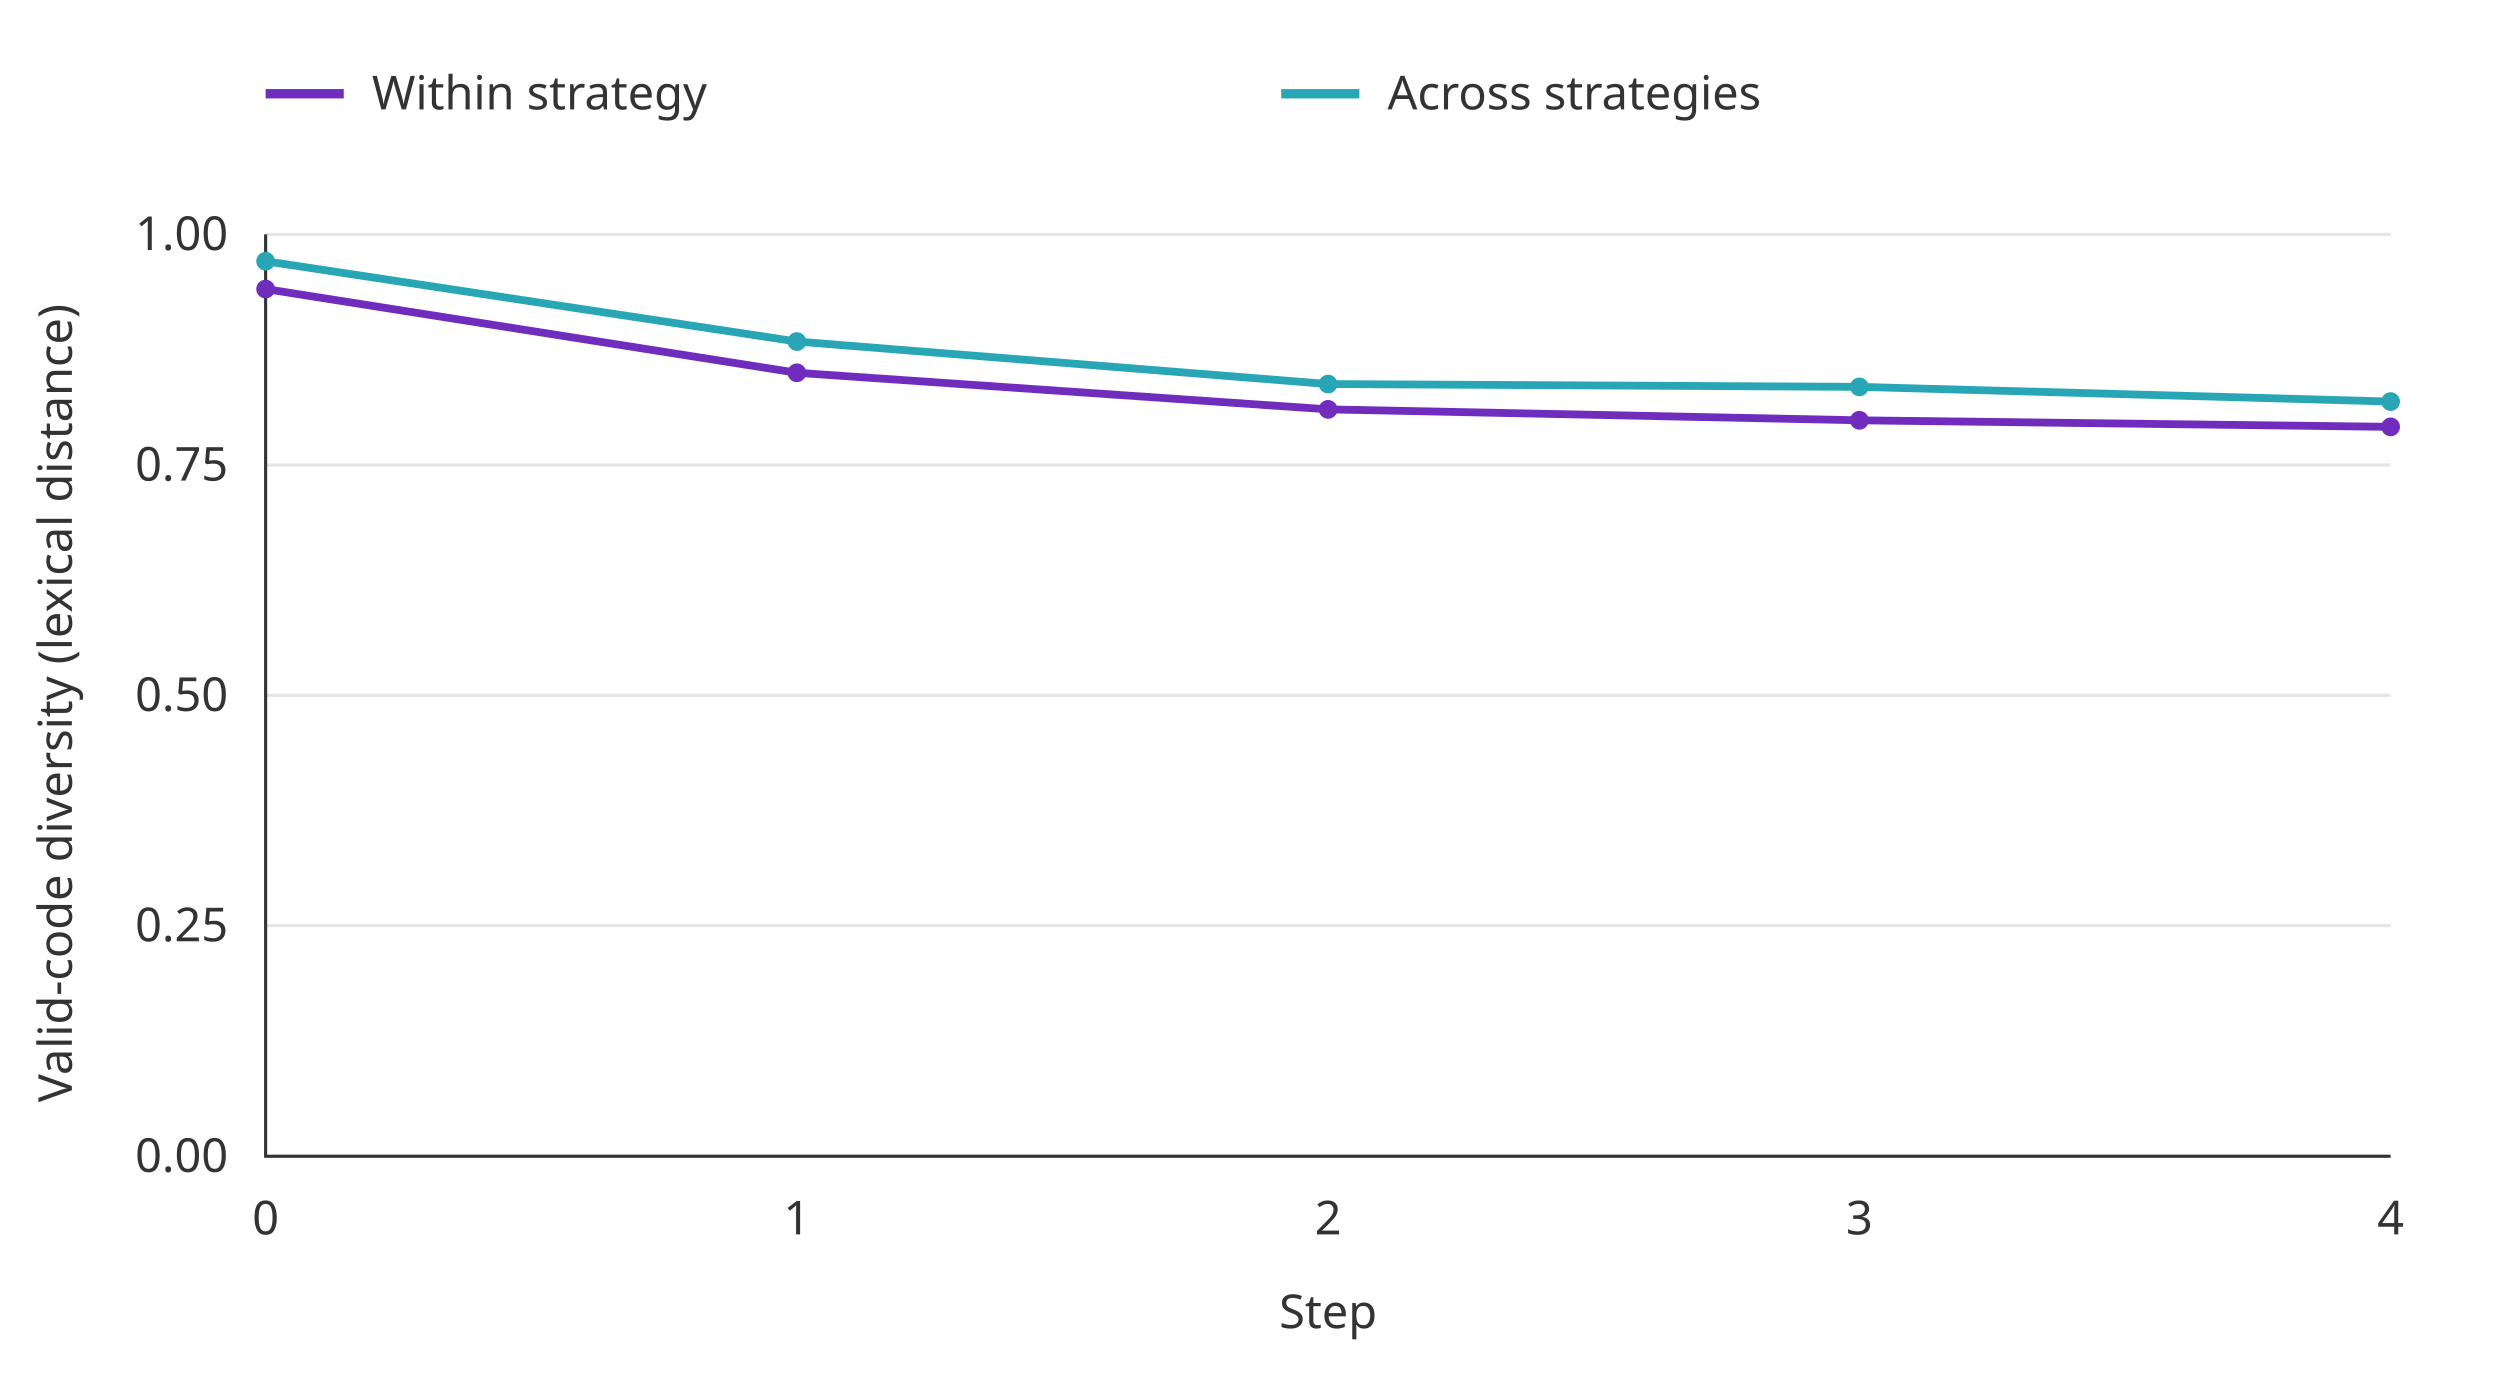
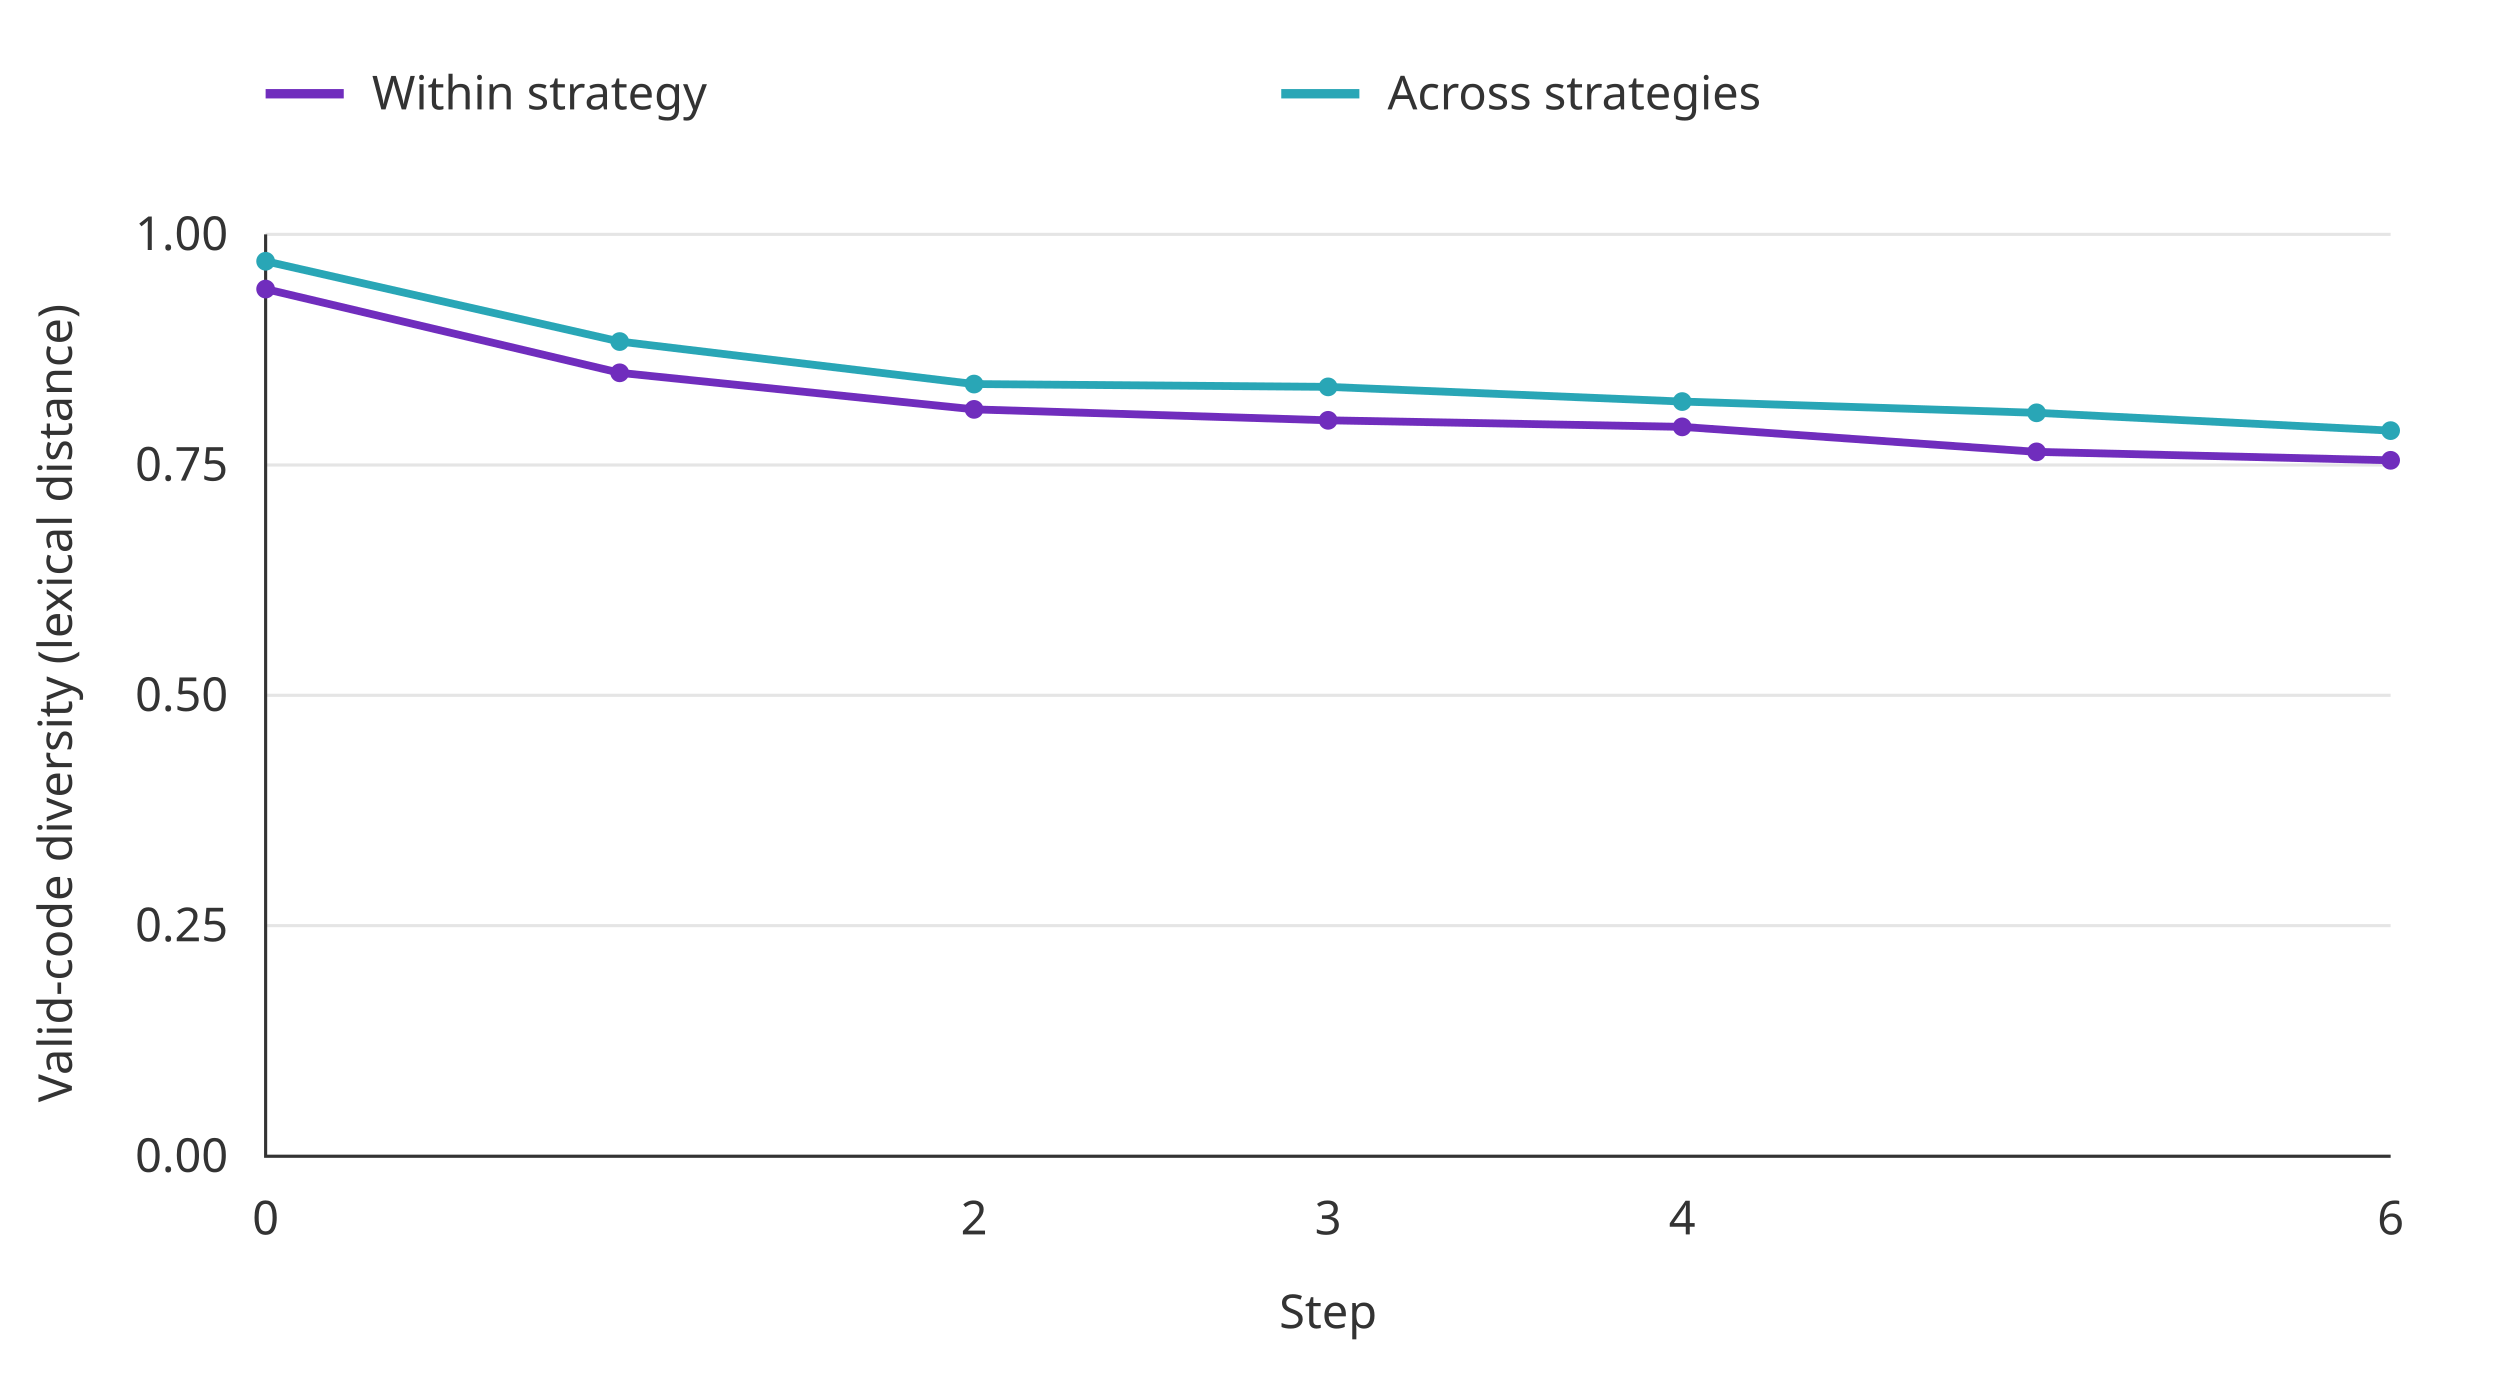
<svg xmlns="http://www.w3.org/2000/svg" width="800" height="440" viewBox="0 0 800 440">
  <rect width="100%" height="100%" fill="white" />
  <g font-family="sans-serif" font-size="15" fill="#333">
    <path d="M85,370.0 H765" stroke="#e5e5e5" />
    <text x="73" y="375.0" text-anchor="end">0.00</text>
    <path d="M85,296.2 H765" stroke="#e5e5e5" />
    <text x="73" y="301.2" text-anchor="end">0.25</text>
    <path d="M85,222.5 H765" stroke="#e5e5e5" />
    <text x="73" y="227.5" text-anchor="end">0.50</text>
    <path d="M85,148.8 H765" stroke="#e5e5e5" />
    <text x="73" y="153.8" text-anchor="end">0.75</text>
    <path d="M85,75.0 H765" stroke="#e5e5e5" />
    <text x="73" y="80.0" text-anchor="end">1.00</text>
    <text x="85.0" y="395" text-anchor="middle">0</text>
-     <text x="255.0" y="395" text-anchor="middle">1</text>
-     <text x="425.0" y="395" text-anchor="middle">2</text>
-     <text x="595.0" y="395" text-anchor="middle">3</text>
-     <text x="765.0" y="395" text-anchor="middle">4</text>
+     <text x="311.7" y="395" text-anchor="middle">2</text>
+     <text x="425.0" y="395" text-anchor="middle">3</text>
+     <text x="538.3" y="395" text-anchor="middle">4</text>
+     <text x="765.0" y="395" text-anchor="middle">6</text>
    <path d="M85,75 V370 H765" fill="none" stroke="#333" />
    <text x="425" y="425" text-anchor="middle">Step</text>
    <text transform="translate(23,225) rotate(-90)" text-anchor="middle">Valid-code diversity (lexical distance)</text>
    <path d="M85,30 h25" stroke="#702dbd" stroke-width="3" />
    <text x="119" y="35">Within strategy</text>
    <circle cx="85.0" cy="92.5" r="3" fill="#702dbd" />
-     <circle cx="255.0" cy="119.3" r="3" fill="#702dbd" />
-     <circle cx="425.0" cy="131.0" r="3" fill="#702dbd" />
-     <circle cx="595.0" cy="134.5" r="3" fill="#702dbd" />
-     <circle cx="765.0" cy="136.6" r="3" fill="#702dbd" />
-     <polyline points="85.0,92.5 255.0,119.3 425.0,131.0 595.0,134.5 765.0,136.6" fill="none" stroke="#702dbd" stroke-width="2.5" />
+     <circle cx="198.3" cy="119.3" r="3" fill="#702dbd" />
+     <circle cx="311.7" cy="131.0" r="3" fill="#702dbd" />
+     <circle cx="425.0" cy="134.5" r="3" fill="#702dbd" />
+     <circle cx="538.3" cy="136.6" r="3" fill="#702dbd" />
+     <circle cx="651.7" cy="144.6" r="3" fill="#702dbd" />
+     <circle cx="765.0" cy="147.3" r="3" fill="#702dbd" />
+     <polyline points="85.0,92.5 198.3,119.3 311.7,131.0 425.0,134.5 538.3,136.6 651.7,144.6 765.0,147.3" fill="none" stroke="#702dbd" stroke-width="2.5" />
    <path d="M410,30 h25" stroke="#29a6b6" stroke-width="3" />
    <text x="444" y="35">Across strategies</text>
    <circle cx="85.0" cy="83.6" r="3" fill="#29a6b6" />
-     <circle cx="255.0" cy="109.3" r="3" fill="#29a6b6" />
-     <circle cx="425.0" cy="122.9" r="3" fill="#29a6b6" />
-     <circle cx="595.0" cy="123.8" r="3" fill="#29a6b6" />
-     <circle cx="765.0" cy="128.5" r="3" fill="#29a6b6" />
-     <polyline points="85.0,83.6 255.0,109.3 425.0,122.9 595.0,123.8 765.0,128.5" fill="none" stroke="#29a6b6" stroke-width="2.5" />
+     <circle cx="198.3" cy="109.3" r="3" fill="#29a6b6" />
+     <circle cx="311.7" cy="122.9" r="3" fill="#29a6b6" />
+     <circle cx="425.0" cy="123.8" r="3" fill="#29a6b6" />
+     <circle cx="538.3" cy="128.5" r="3" fill="#29a6b6" />
+     <circle cx="651.7" cy="132.1" r="3" fill="#29a6b6" />
+     <circle cx="765.0" cy="137.8" r="3" fill="#29a6b6" />
+     <polyline points="85.0,83.6 198.3,109.3 311.7,122.9 425.0,123.8 538.3,128.5 651.7,132.1 765.0,137.8" fill="none" stroke="#29a6b6" stroke-width="2.5" />
  </g>
</svg>
